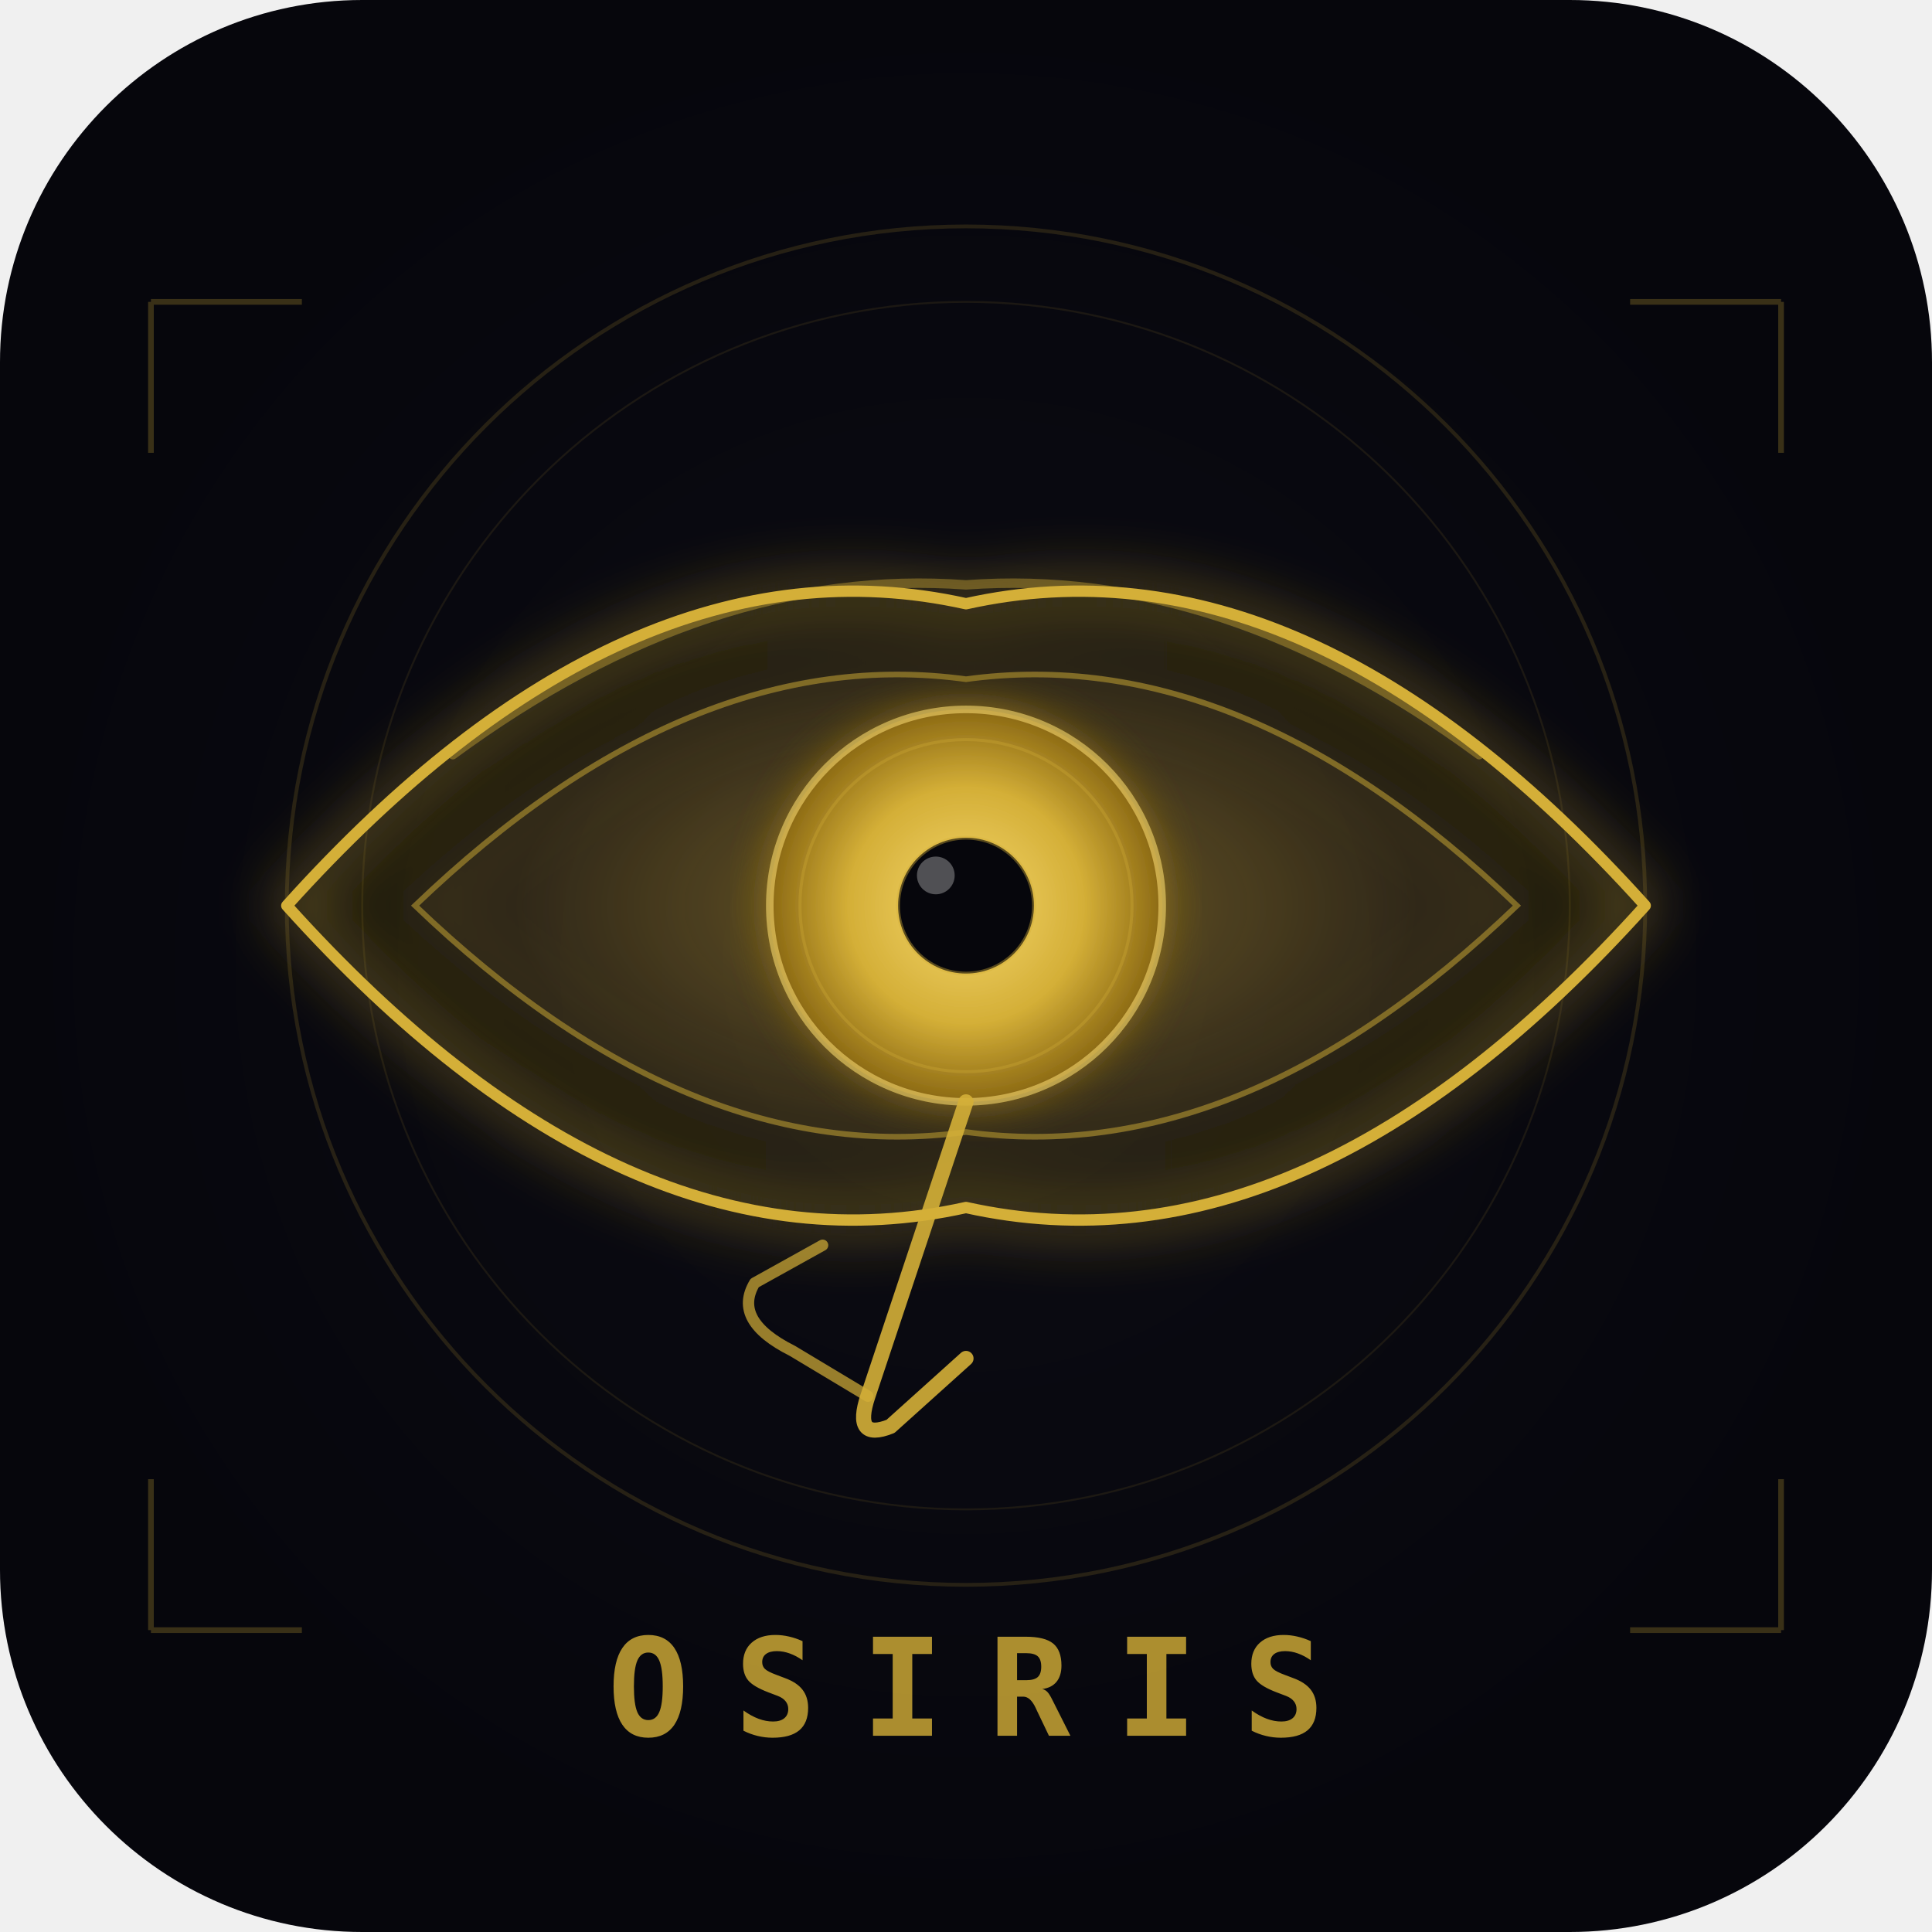
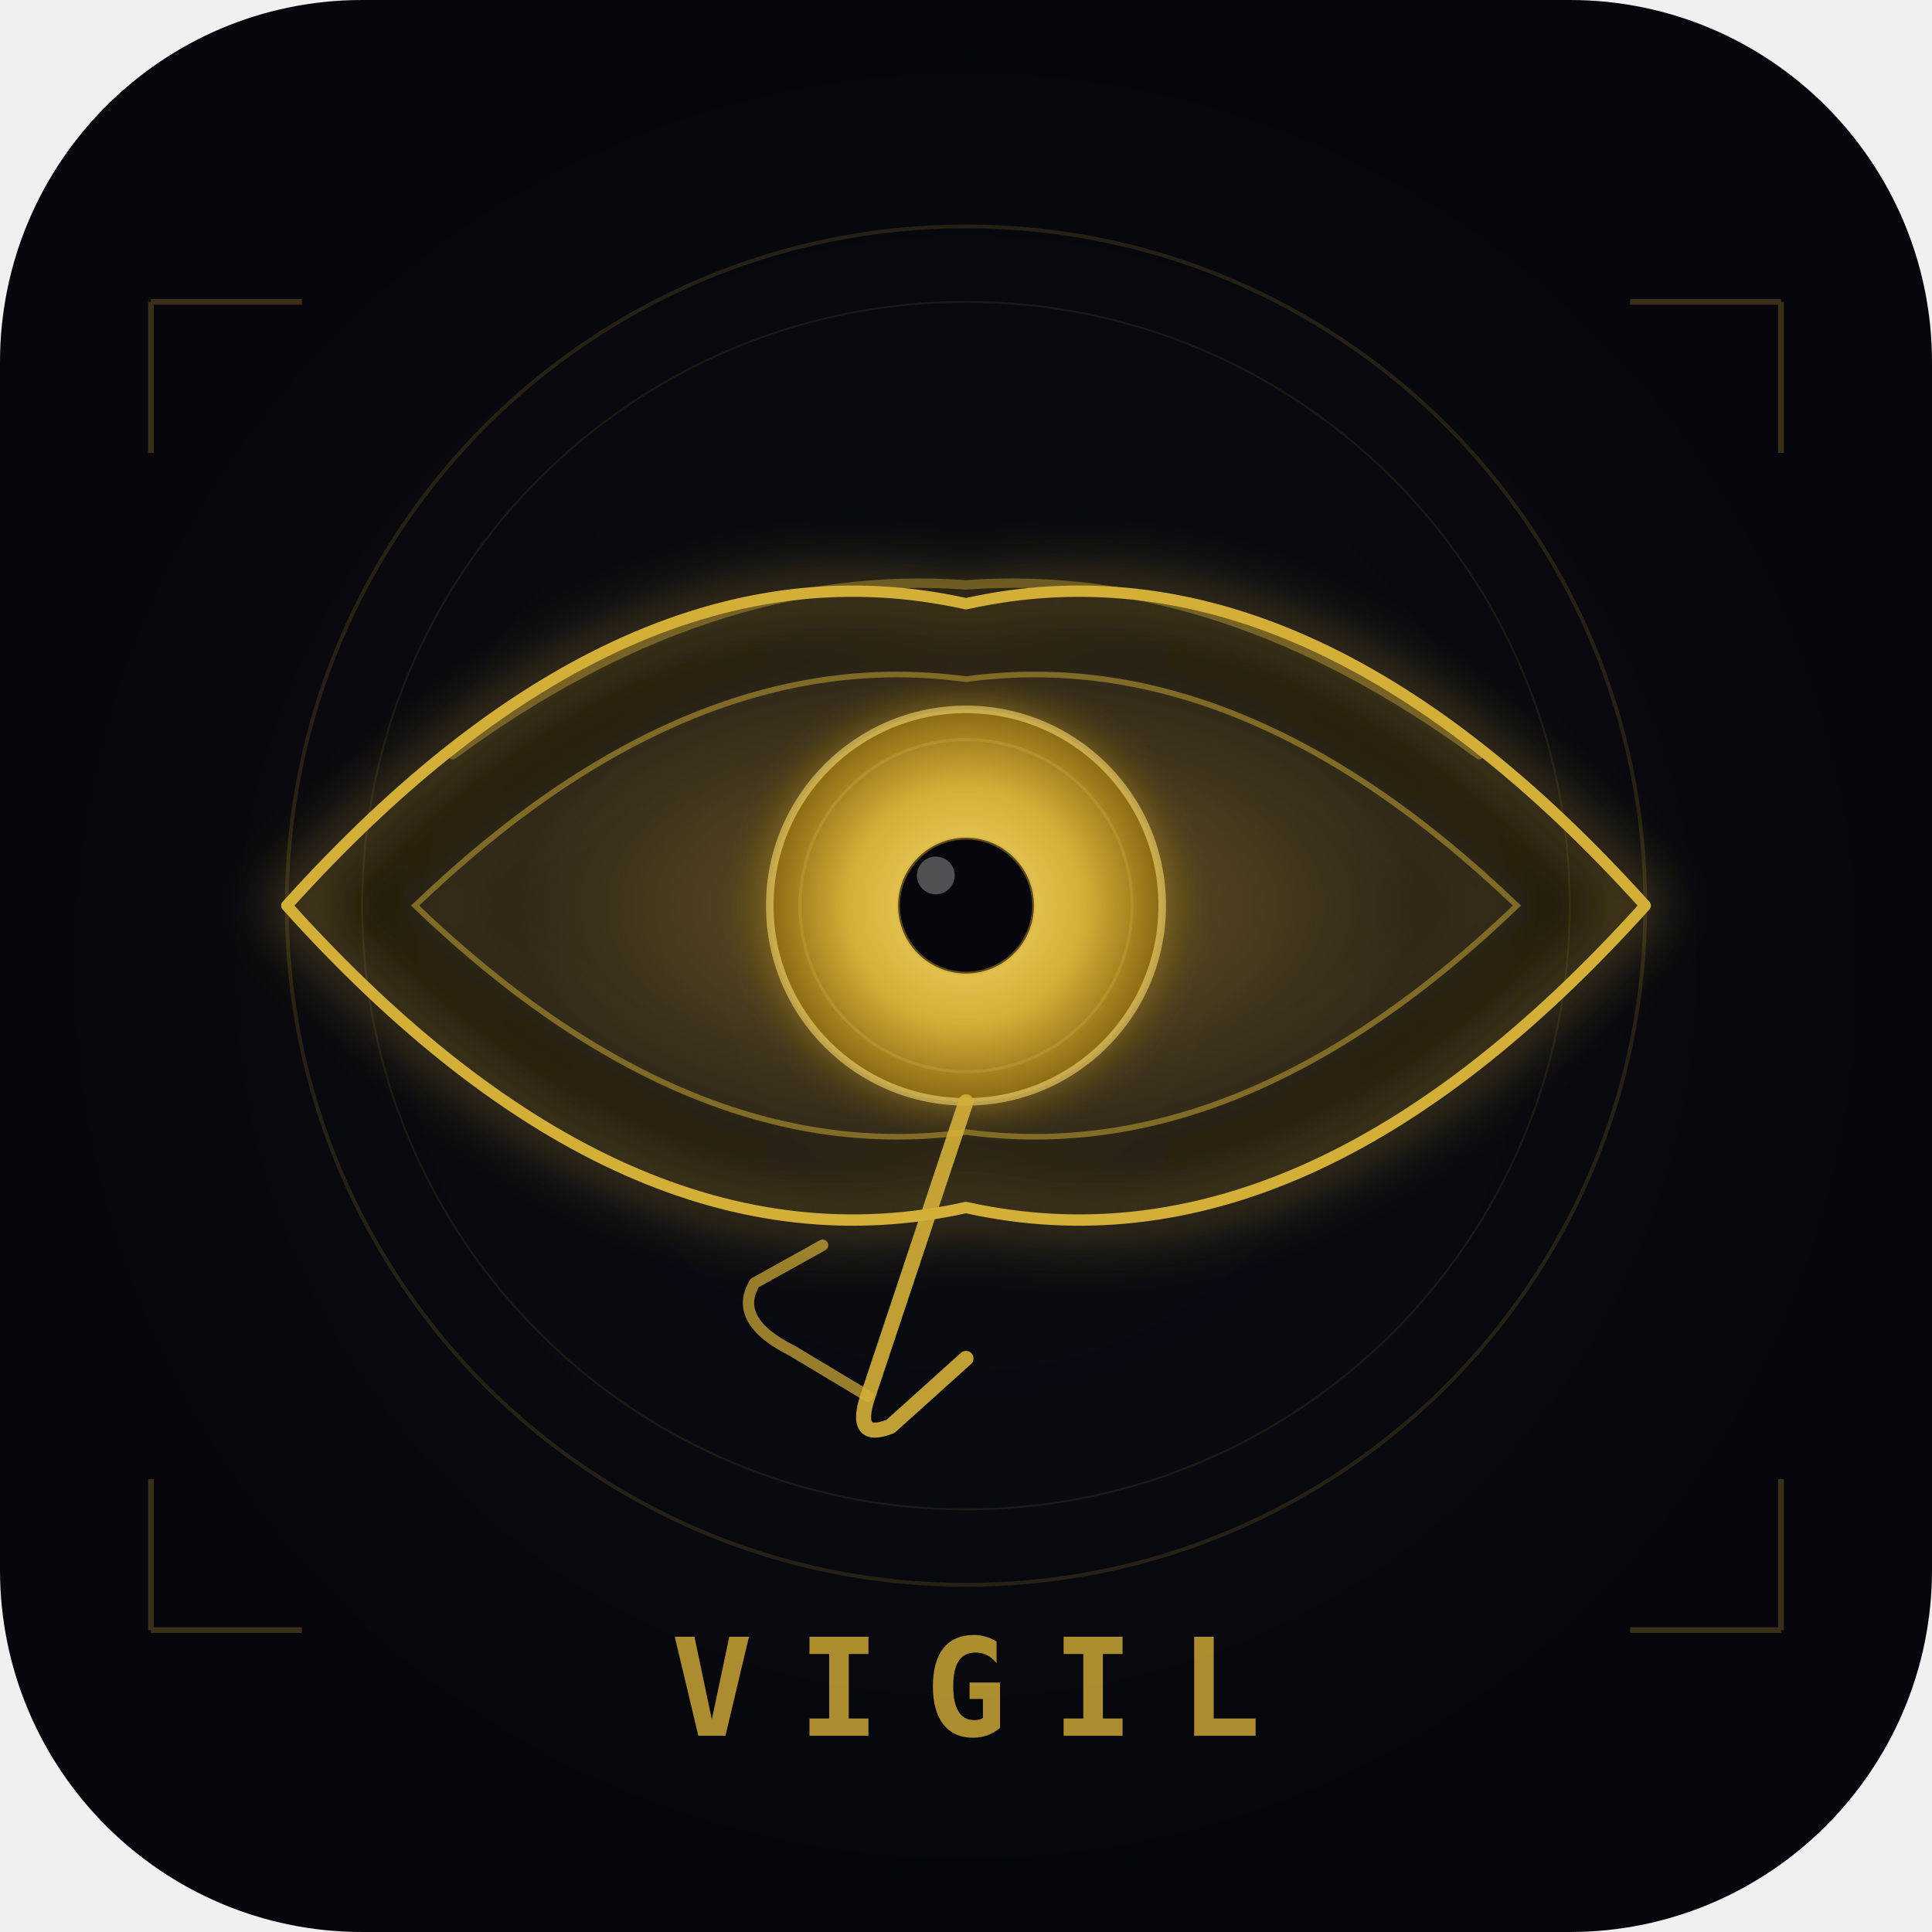
<svg xmlns="http://www.w3.org/2000/svg" viewBox="0 0 512 512" width="512" height="512">
  <defs>
    <radialGradient id="bg" cx="50%" cy="50%" r="50%">
      <stop offset="0%" stop-color="#0C0C14" />
      <stop offset="100%" stop-color="#06060C" />
    </radialGradient>
    <radialGradient id="iris" cx="50%" cy="50%" r="50%">
      <stop offset="0%" stop-color="#F5D76E" />
      <stop offset="60%" stop-color="#D4AF37" />
      <stop offset="100%" stop-color="#8B6914" />
    </radialGradient>
    <radialGradient id="glow" cx="50%" cy="50%" r="50%">
      <stop offset="0%" stop-color="#D4AF37" stop-opacity="0.4" />
      <stop offset="100%" stop-color="#D4AF37" stop-opacity="0" />
    </radialGradient>
    <filter id="f1" x="-50%" y="-50%" width="200%" height="200%">
      <feGaussianBlur stdDeviation="8" result="blur" />
      <feComposite in="SourceGraphic" in2="blur" operator="over" />
    </filter>
    <filter id="glow-filter">
      <feGaussianBlur stdDeviation="6" result="blur" />
      <feMerge>
        <feMergeNode in="blur" />
        <feMergeNode in="SourceGraphic" />
      </feMerge>
    </filter>
  </defs>
  <rect width="512" height="512" rx="96" fill="url(#bg)" />
  <circle cx="256" cy="240" r="180" fill="none" stroke="#D4AF37" stroke-width="1" opacity="0.15" />
  <circle cx="256" cy="240" r="160" fill="none" stroke="#D4AF37" stroke-width="0.5" opacity="0.1" />
  <ellipse cx="256" cy="240" rx="120" ry="60" fill="url(#glow)" />
  <g filter="url(#f1)">
    <path d="M76 240 Q166 140 256 160 Q346 140 436 240 Q346 340 256 320 Q166 340 76 240Z" fill="rgba(212,175,55,0.06)" stroke="#D4AF37" stroke-width="3" stroke-linejoin="round" />
    <path d="M110 240 Q183 170 256 180 Q329 170 402 240 Q329 310 256 300 Q183 310 110 240Z" fill="rgba(212,175,55,0.08)" stroke="#D4AF37" stroke-width="1.5" opacity="0.5" />
  </g>
  <circle cx="256" cy="240" r="52" fill="url(#iris)" filter="url(#glow-filter)" />
  <circle cx="256" cy="240" r="52" fill="none" stroke="#F5D76E" stroke-width="2" opacity="0.6" />
  <circle cx="256" cy="240" r="44" fill="none" stroke="#D4AF37" stroke-width="0.8" opacity="0.3" />
  <circle cx="256" cy="240" r="18" fill="#06060C" />
  <circle cx="256" cy="240" r="18" fill="none" stroke="#D4AF37" stroke-width="1" opacity="0.4" />
  <circle cx="248" cy="232" r="5" fill="white" opacity="0.3" />
  <g stroke="#D4AF37" fill="none" stroke-linecap="round" stroke-linejoin="round">
    <path d="M256 292 L230 370 Q226 382 236 378 L256 360" stroke-width="4" opacity="0.9" />
    <path d="M230 370 L210 358 Q194 350 200 340 L218 330" stroke-width="3" opacity="0.7" />
    <path d="M120 200 Q188 150 256 155 Q324 150 392 200" stroke-width="2.5" opacity="0.4" />
  </g>
  <g stroke="#D4AF37" stroke-width="1.5" opacity="0.25" fill="none">
    <path d="M40 80 L80 80 M40 80 L40 120" />
    <path d="M472 80 L432 80 M472 80 L472 120" />
    <path d="M40 432 L80 432 M40 432 L40 392" />
    <path d="M472 432 L432 432 M472 432 L472 392" />
  </g>
-   <text x="256" y="460" text-anchor="middle" font-family="monospace" font-size="36" fill="#D4AF37" letter-spacing="12" font-weight="700" opacity="0.8">OSIRIS</text>
+   <text x="256" y="460" text-anchor="middle" font-family="monospace" font-size="36" fill="#D4AF37" letter-spacing="12" font-weight="700" opacity="0.8">VIGIL</text>
</svg>
